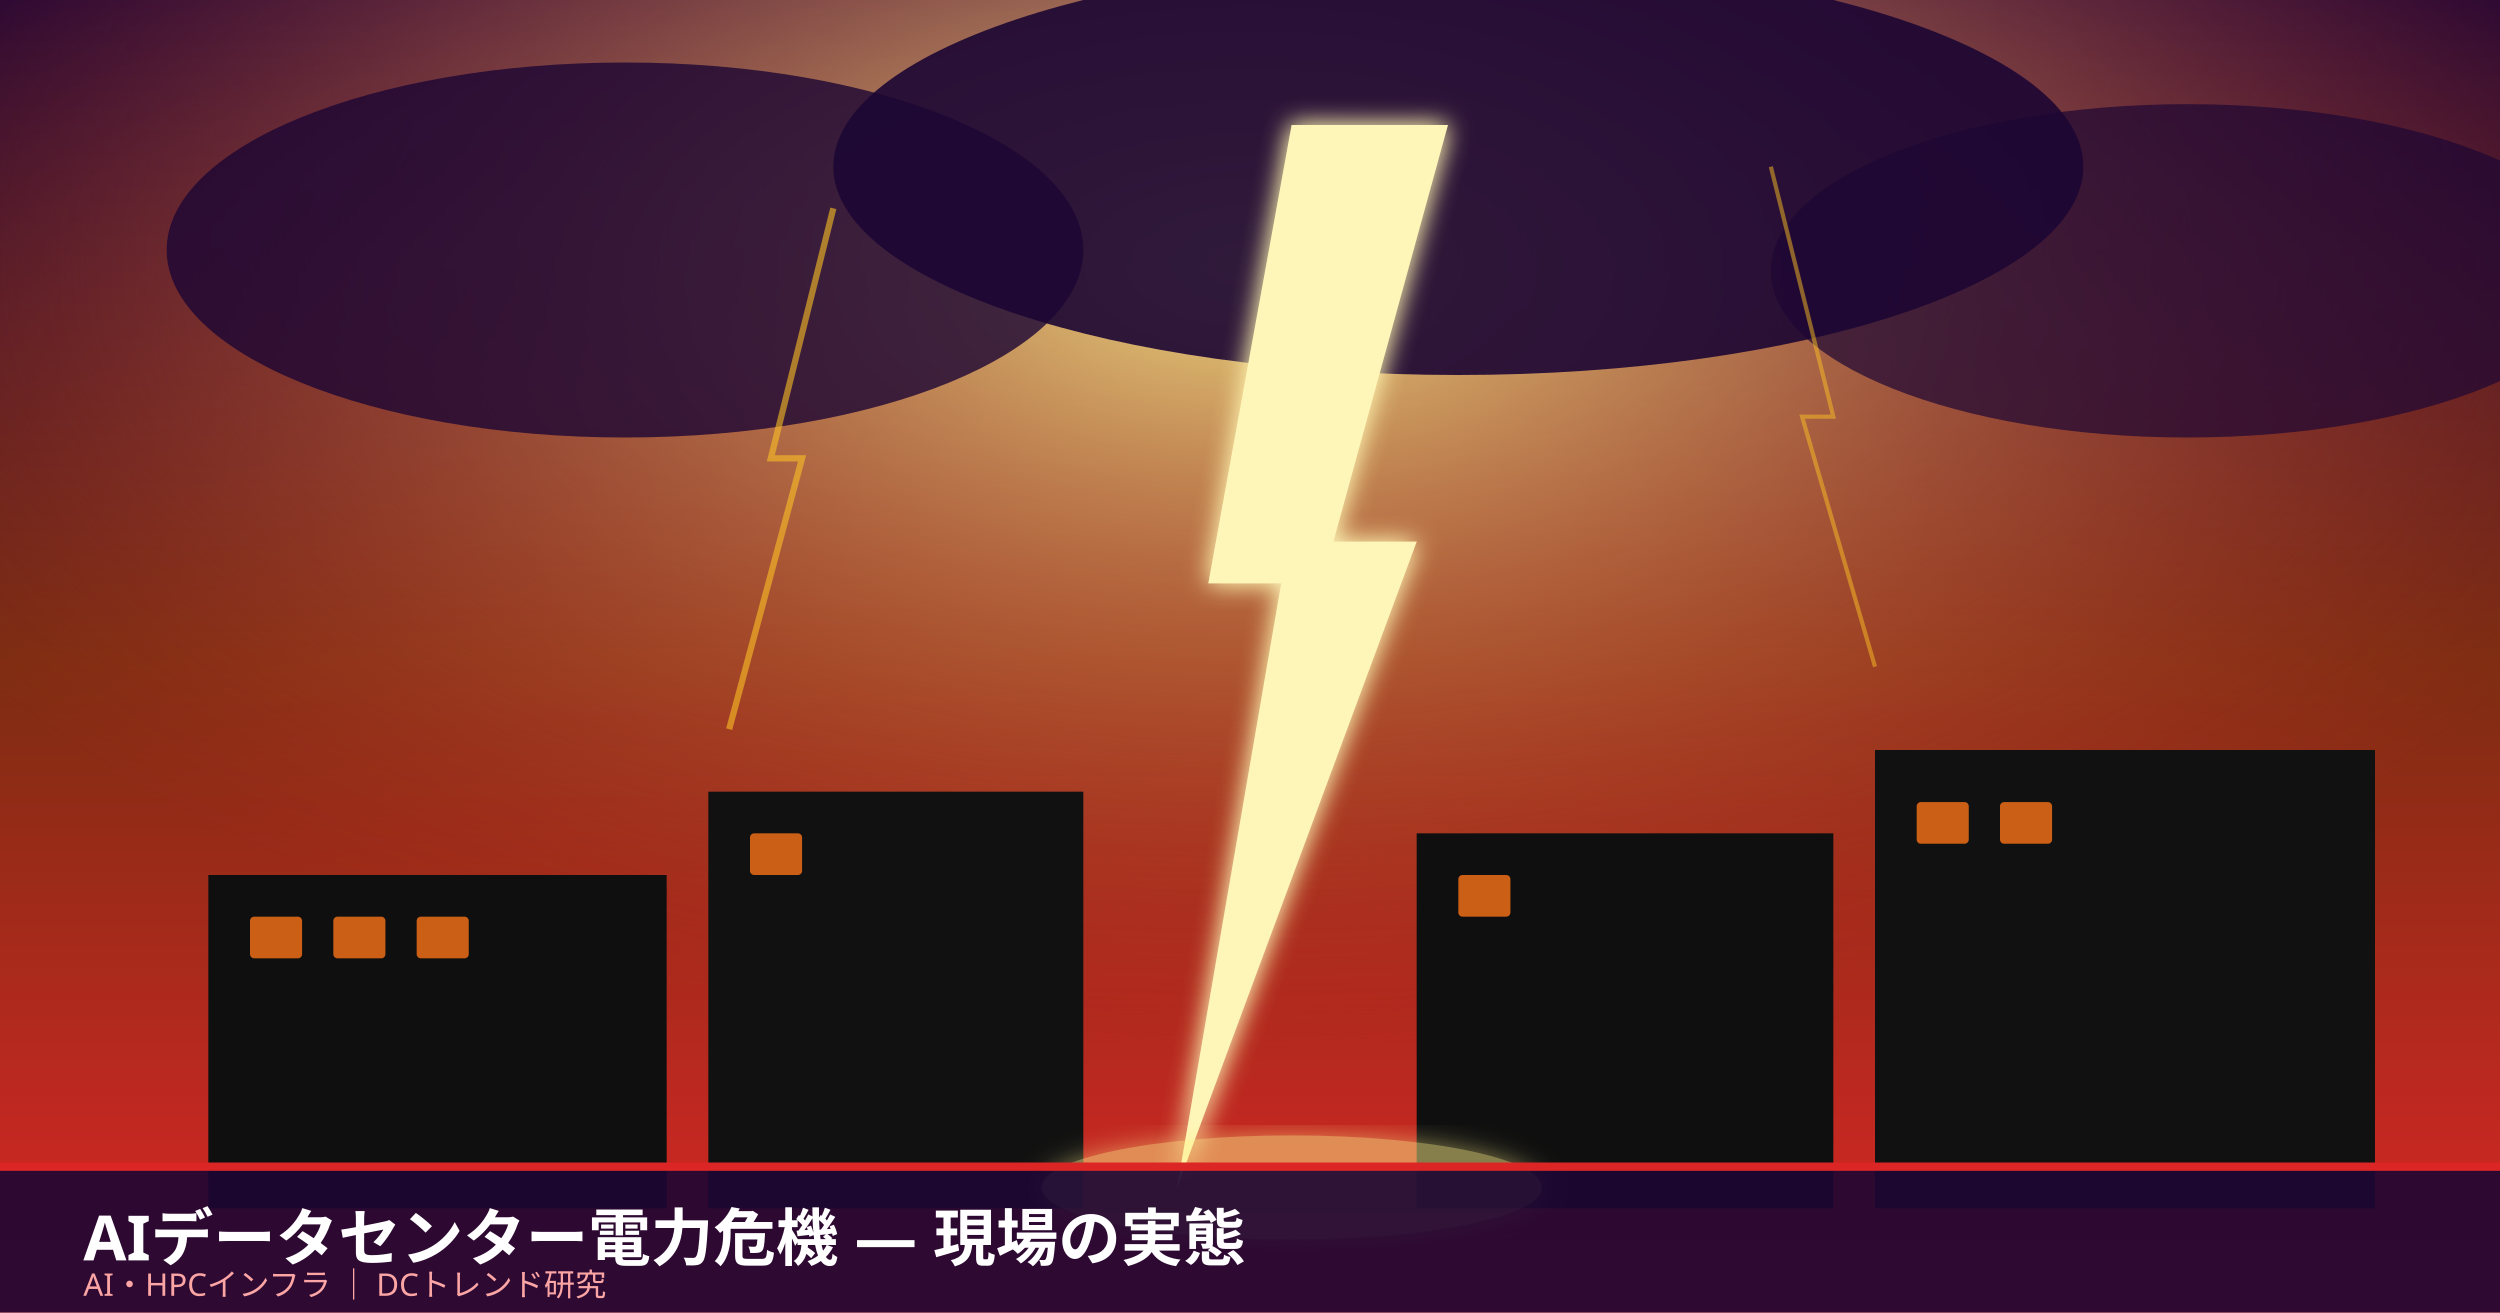
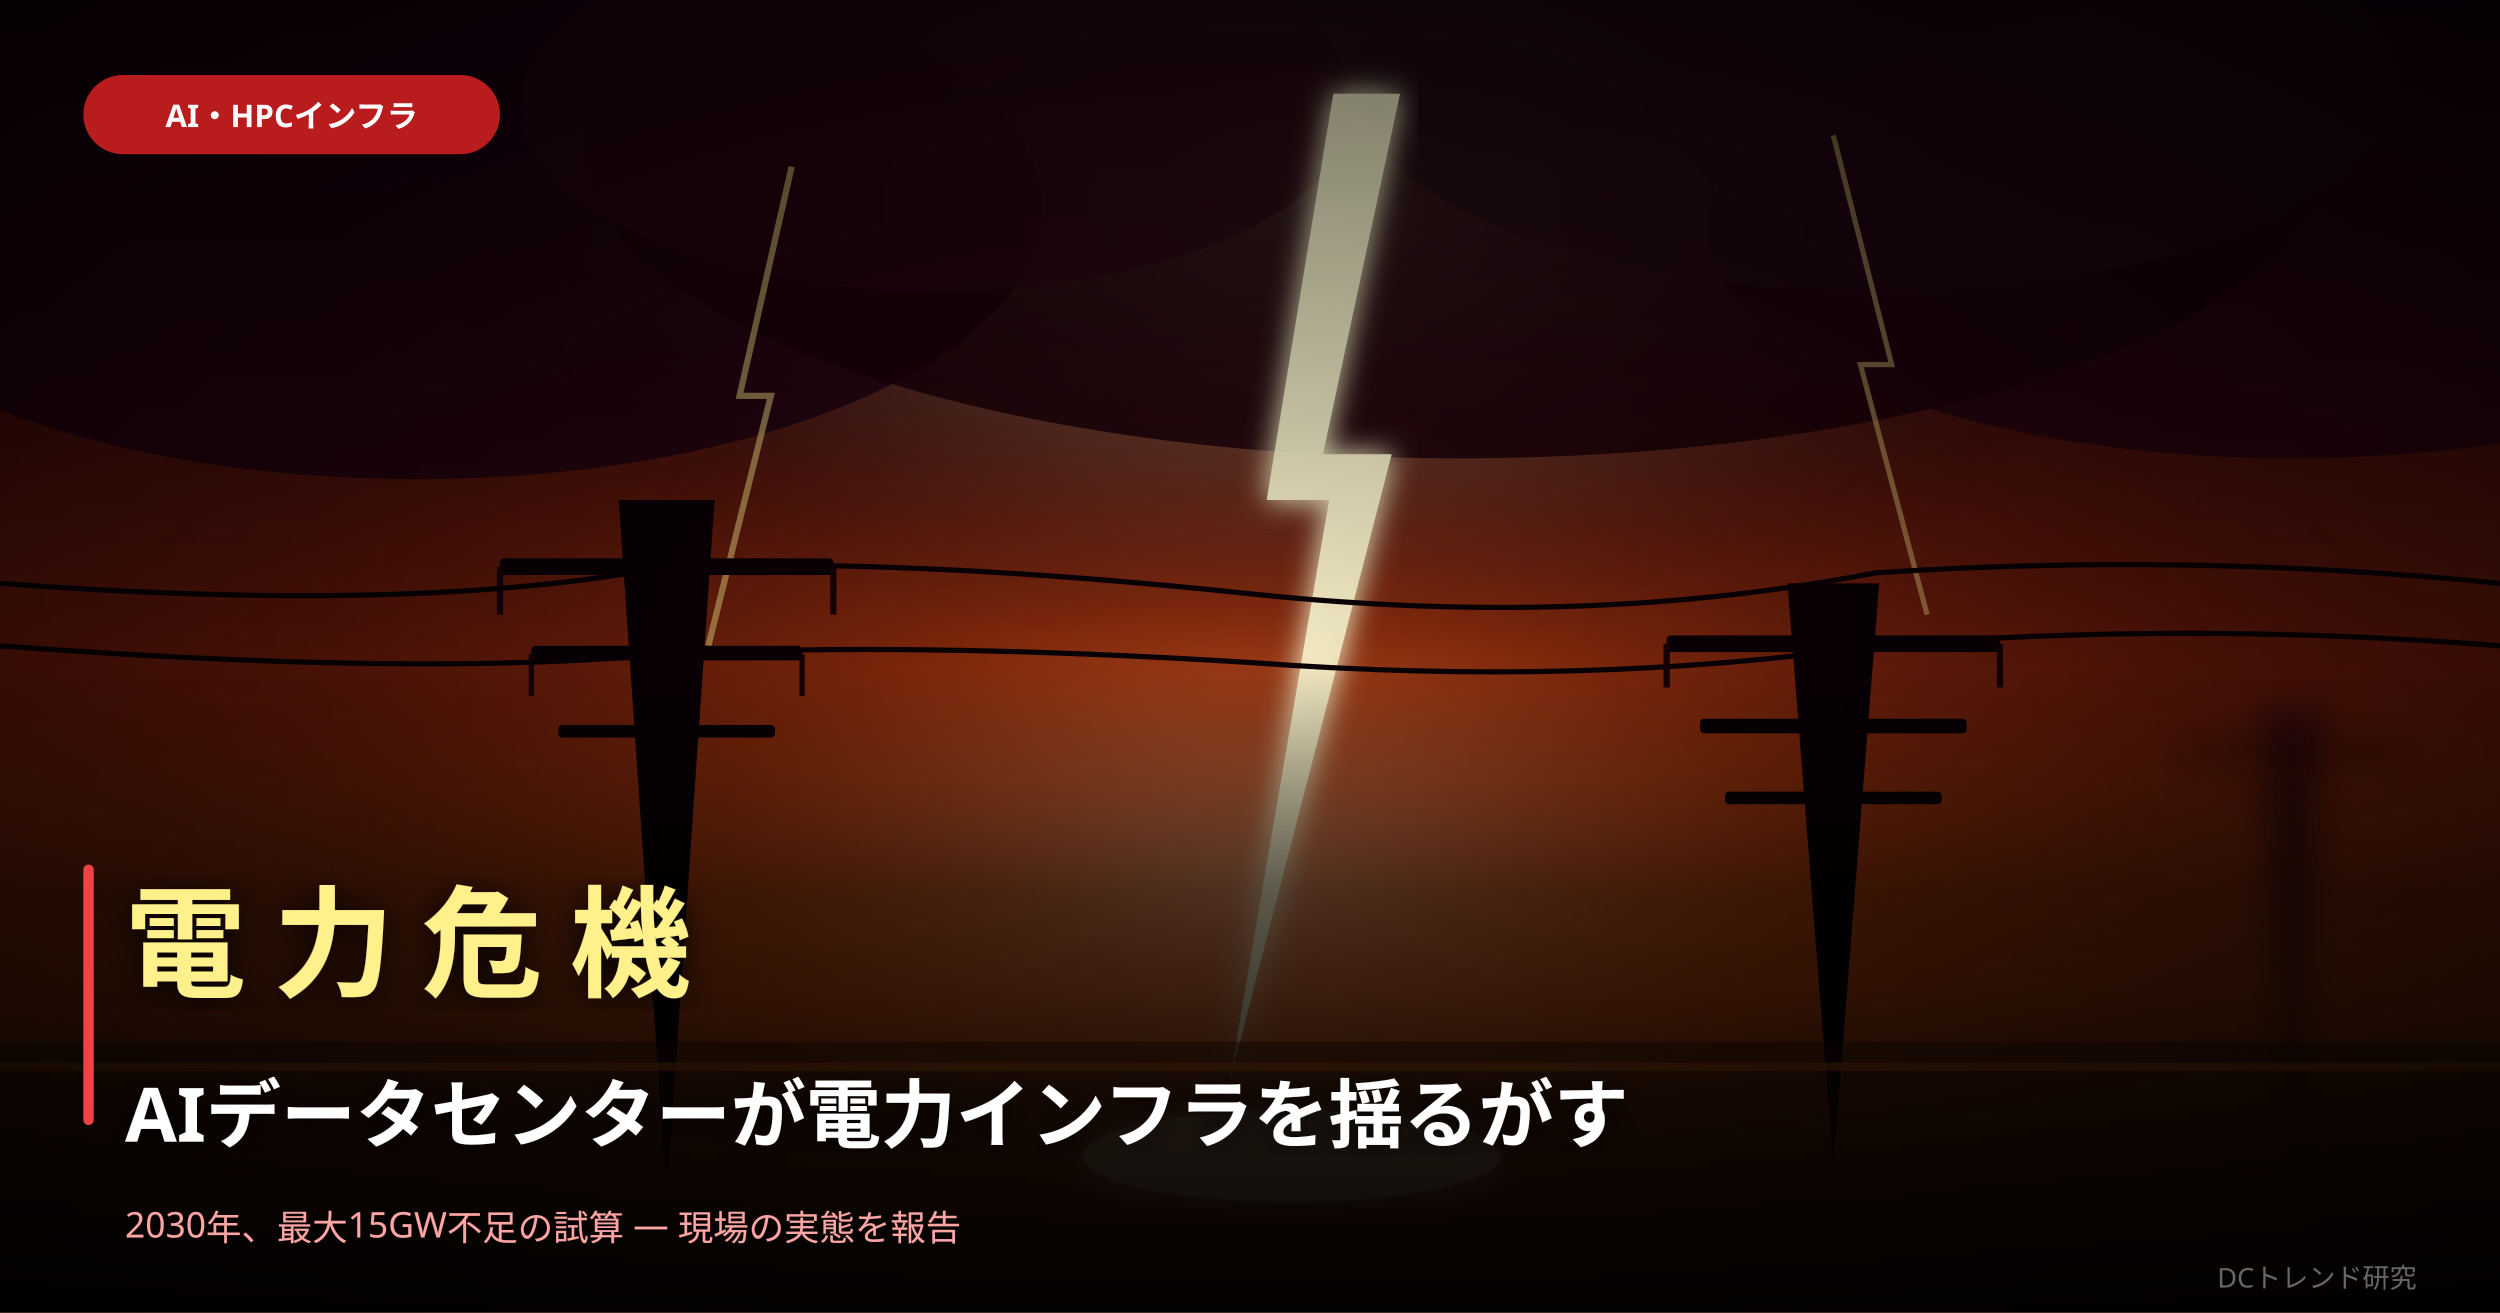
<svg xmlns="http://www.w3.org/2000/svg" viewBox="0 0 1200 630">
  <defs>
-     <linearGradient id="sky" x1="0" y1="0" x2="0" y2="1">
-       <stop offset="0%" stop-color="#1c0533" />
-       <stop offset="50%" stop-color="#7c2d12" />
-       <stop offset="100%" stop-color="#dc2626" />
+     <linearGradient id="stormsky" x1="0" y1="0" x2="0" y2="1">
+       <stop offset="0%" stop-color="#0d0010" />
+       <stop offset="25%" stop-color="#3b0a0a" />
+       <stop offset="55%" stop-color="#7c1d0a" />
+       <stop offset="75%" stop-color="#c2410c" />
+       <stop offset="100%" stop-color="#92400e" />
    </linearGradient>
-     <radialGradient id="flash" cx="50%" cy="20%" r="60%">
-       <stop offset="0%" stop-color="#fef08a" stop-opacity="0.9" />
-       <stop offset="100%" stop-color="#dc2626" stop-opacity="0" />
+     <radialGradient id="horizon" cx="50%" cy="68%" r="55%">
+       <stop offset="0%" stop-color="#fed7aa" stop-opacity="0.5" />
+       <stop offset="40%" stop-color="#f97316" stop-opacity="0.2" />
+       <stop offset="100%" stop-color="#0d0010" stop-opacity="0" />
    </radialGradient>
+     <radialGradient id="flash" cx="52%" cy="15%" r="35%">
+       <stop offset="0%" stop-color="#fef9c3" stop-opacity="0.7" />
+       <stop offset="100%" stop-color="#0d0010" stop-opacity="0" />
+     </radialGradient>
+     <radialGradient id="vgn" cx="50%" cy="50%" r="72%">
+       <stop offset="0%" stop-color="transparent" />
+       <stop offset="100%" stop-color="rgba(0,0,0,0.75)" />
+     </radialGradient>
+     <linearGradient id="tov" x1="0" y1="0" x2="0" y2="1">
+       <stop offset="0%" stop-color="rgba(0,0,0,0)" />
+       <stop offset="35%" stop-color="rgba(0,0,0,0.55)" />
+       <stop offset="100%" stop-color="rgba(0,0,0,0.92)" />
+     </linearGradient>
    <filter id="glow">
-       <feGaussianBlur stdDeviation="6" result="blur" />
+       <feGaussianBlur stdDeviation="7" result="b" />
      <feMerge>
-         <feMergeNode in="blur" />
+         <feMergeNode in="b" />
        <feMergeNode in="SourceGraphic" />
      </feMerge>
    </filter>
+     <filter id="ts">
+       <feDropShadow dx="0" dy="2" stdDeviation="8" flood-color="rgba(0,0,0,1)" />
+     </filter>
+     <filter id="blur8">
+       <feGaussianBlur stdDeviation="8" />
+     </filter>
  </defs>
-   <rect width="1200" height="630" fill="url(#sky)" />
+   <rect width="1200" height="630" fill="url(#stormsky)" />
+   <rect width="1200" height="630" fill="url(#horizon)" />
  <rect width="1200" height="630" fill="url(#flash)" />
-   <ellipse cx="300" cy="120" rx="220" ry="90" fill="#1c0533" opacity="0.8" />
-   <ellipse cx="700" cy="80" rx="300" ry="100" fill="#1c0533" opacity="0.9" />
-   <ellipse cx="1050" cy="130" rx="200" ry="80" fill="#1c0533" opacity="0.7" />
-   <polygon points="620,60 580,280 615,280 565,570 680,260 640,260 695,60" fill="#fef08a" filter="url(#glow)" />
-   <polygon points="620,60 580,280 615,280 565,570 680,260 640,260 695,60" fill="white" opacity="0.4" filter="url(#glow)" />
-   <polyline points="400,100 370,220 385,220 350,350" fill="none" stroke="#fbbf24" stroke-width="3" opacity="0.6" />
-   <polyline points="850,80 880,200 865,200 900,320" fill="none" stroke="#fbbf24" stroke-width="2" opacity="0.5" />
-   <rect x="100" y="420" width="220" height="160" fill="#0f0f0f" />
-   <rect x="340" y="380" width="180" height="200" fill="#111" />
-   <rect x="680" y="400" width="200" height="180" fill="#0f0f0f" />
-   <rect x="900" y="360" width="240" height="220" fill="#111" />
-   <g fill="#f97316" opacity="0.8">
-     <rect x="120" y="440" width="25" height="20" rx="2" />
-     <rect x="160" y="440" width="25" height="20" rx="2" />
-     <rect x="200" y="440" width="25" height="20" rx="2" />
-     <rect x="360" y="400" width="25" height="20" rx="2" />
-     <rect x="700" y="420" width="25" height="20" rx="2" />
-     <rect x="920" y="385" width="25" height="20" rx="2" />
-     <rect x="960" y="385" width="25" height="20" rx="2" />
+   <ellipse cx="200" cy="100" rx="300" ry="130" fill="#1c0010" opacity="0.8" />
+   <ellipse cx="700" cy="70" rx="420" ry="150" fill="#1a0008" opacity="0.85" />
+   <ellipse cx="1100" cy="110" rx="280" ry="110" fill="#1c0010" opacity="0.7" />
+   <ellipse cx="450" cy="50" rx="200" ry="90" fill="#250510" opacity="0.7" />
+   <ellipse cx="900" cy="40" rx="250" ry="100" fill="#200812" opacity="0.6" />
+   <polygon points="640,45 608,240 638,240 590,520 668,218 635,218 672,45" fill="#fef9c3" filter="url(#glow)" opacity="0.9" />
+   <polygon points="640,45 608,240 638,240 590,520 668,218 635,218 672,45" fill="white" opacity="0.25" filter="url(#glow)" />
+   <polyline points="380,80 355,190 370,190 340,310" fill="none" stroke="#fde68a" stroke-width="3" opacity="0.55" />
+   <polyline points="880,65 908,175 893,175 925,295" fill="none" stroke="#fde68a" stroke-width="2.5" opacity="0.45" />
+   <g fill="#0a0005">
+     <polygon points="320,560 298,240 342,240" />
+     <rect x="240" y="268" width="160" height="8" rx="2" />
+     <rect x="255" y="310" width="130" height="7" rx="2" />
+     <rect x="268" y="348" width="104" height="6" rx="2" />
+     <line x1="298" y1="240" x2="320" y2="560" stroke="#0a0005" stroke-width="2" />
+     <line x1="342" y1="240" x2="320" y2="560" stroke="#0a0005" stroke-width="2" />
  </g>
-   <ellipse cx="620" cy="570" rx="120" ry="25" fill="#fef08a" opacity="0.5" filter="url(#glow)" />
-   <rect x="0" y="560" width="1200" height="70" fill="#1c0533" opacity="0.9" />
-   <rect x="0" y="558" width="1200" height="4" fill="#dc2626" />
-   <text x="40" y="605" font-family="sans-serif" font-size="30" font-weight="900" fill="white">AIデータセンター電力危機 — 現場の実態</text>
-   <text x="40" y="622" font-family="sans-serif" font-size="15" fill="#fca5a5">AI・HPCインフラ ｜ DCトレンド研究</text>
+   <line x1="240" y1="272" x2="240" y2="295" stroke="#1a0008" stroke-width="3" />
+   <line x1="400" y1="272" x2="400" y2="295" stroke="#1a0008" stroke-width="3" />
+   <line x1="255" y1="314" x2="255" y2="334" stroke="#1a0008" stroke-width="2.5" />
+   <line x1="385" y1="314" x2="385" y2="334" stroke="#1a0008" stroke-width="2.5" />
+   <g stroke="#0a0005" stroke-width="2.5" fill="none">
+     <path d="M 0 280 Q 200 295 320 272 Q 440 268 600 285 Q 760 302 900 275 Q 1050 265 1200 280" />
+     <path d="M 0 310 Q 200 325 320 314 Q 440 308 600 318 Q 760 330 900 310 Q 1050 298 1200 310" />
+   </g>
+   <g fill="#0a0005">
+     <polygon points="880,560 858,280 902,280" />
+     <rect x="800" y="305" width="160" height="8" rx="2" />
+     <rect x="816" y="345" width="128" height="7" rx="2" />
+     <rect x="828" y="380" width="104" height="6" rx="2" />
+   </g>
+   <line x1="800" y1="309" x2="800" y2="330" stroke="#1a0008" stroke-width="3" />
+   <line x1="960" y1="309" x2="960" y2="330" stroke="#1a0008" stroke-width="3" />
+   <g fill="#1a0008" opacity="0.6" filter="url(#blur8)">
+     <polygon points="1100,560 1084,340 1116,340" />
+     <rect x="1048" y="358" width="104" height="6" rx="2" />
+   </g>
+   <rect x="0" y="500" width="1200" height="130" fill="#3d1508" opacity="0.5" />
+   <rect x="0" y="510" width="1200" height="4" fill="#f97316" opacity="0.6" />
+   <ellipse cx="620" cy="555" rx="100" ry="22" fill="#fef9c3" opacity="0.45" filter="url(#glow)" />
+   <rect width="1200" height="630" fill="url(#vgn)" />
+   <rect x="0" y="320" width="1200" height="310" fill="url(#tov)" />
+   <rect x="40" y="36" width="200" height="38" rx="19" fill="#b91c1c" />
+   <text x="140" y="61" font-family="sans-serif" font-size="15" font-weight="700" fill="white" text-anchor="middle">AI・HPCインフラ</text>
+   <rect x="40" y="415" width="5" height="125" rx="2.5" fill="#ef4444" />
+   <text x="60" y="474" font-family="sans-serif" font-size="58" font-weight="900" fill="#fef08a" filter="url(#ts)">電 力 危 機</text>
+   <text x="60" y="548" font-family="sans-serif" font-size="36" font-weight="900" fill="white" filter="url(#ts)">AIデータセンターが電力インフラを揺るがす</text>
+   <text x="60" y="594" font-family="sans-serif" font-size="17" fill="#fca5a5" filter="url(#ts)">2030年、最大15GW不足の試算 — 現場の実態を報告</text>
+   <text x="1160" y="618" font-family="sans-serif" font-size="13" fill="rgba(255,255,255,0.4)" text-anchor="end">DCトレンド研究</text>
</svg>
